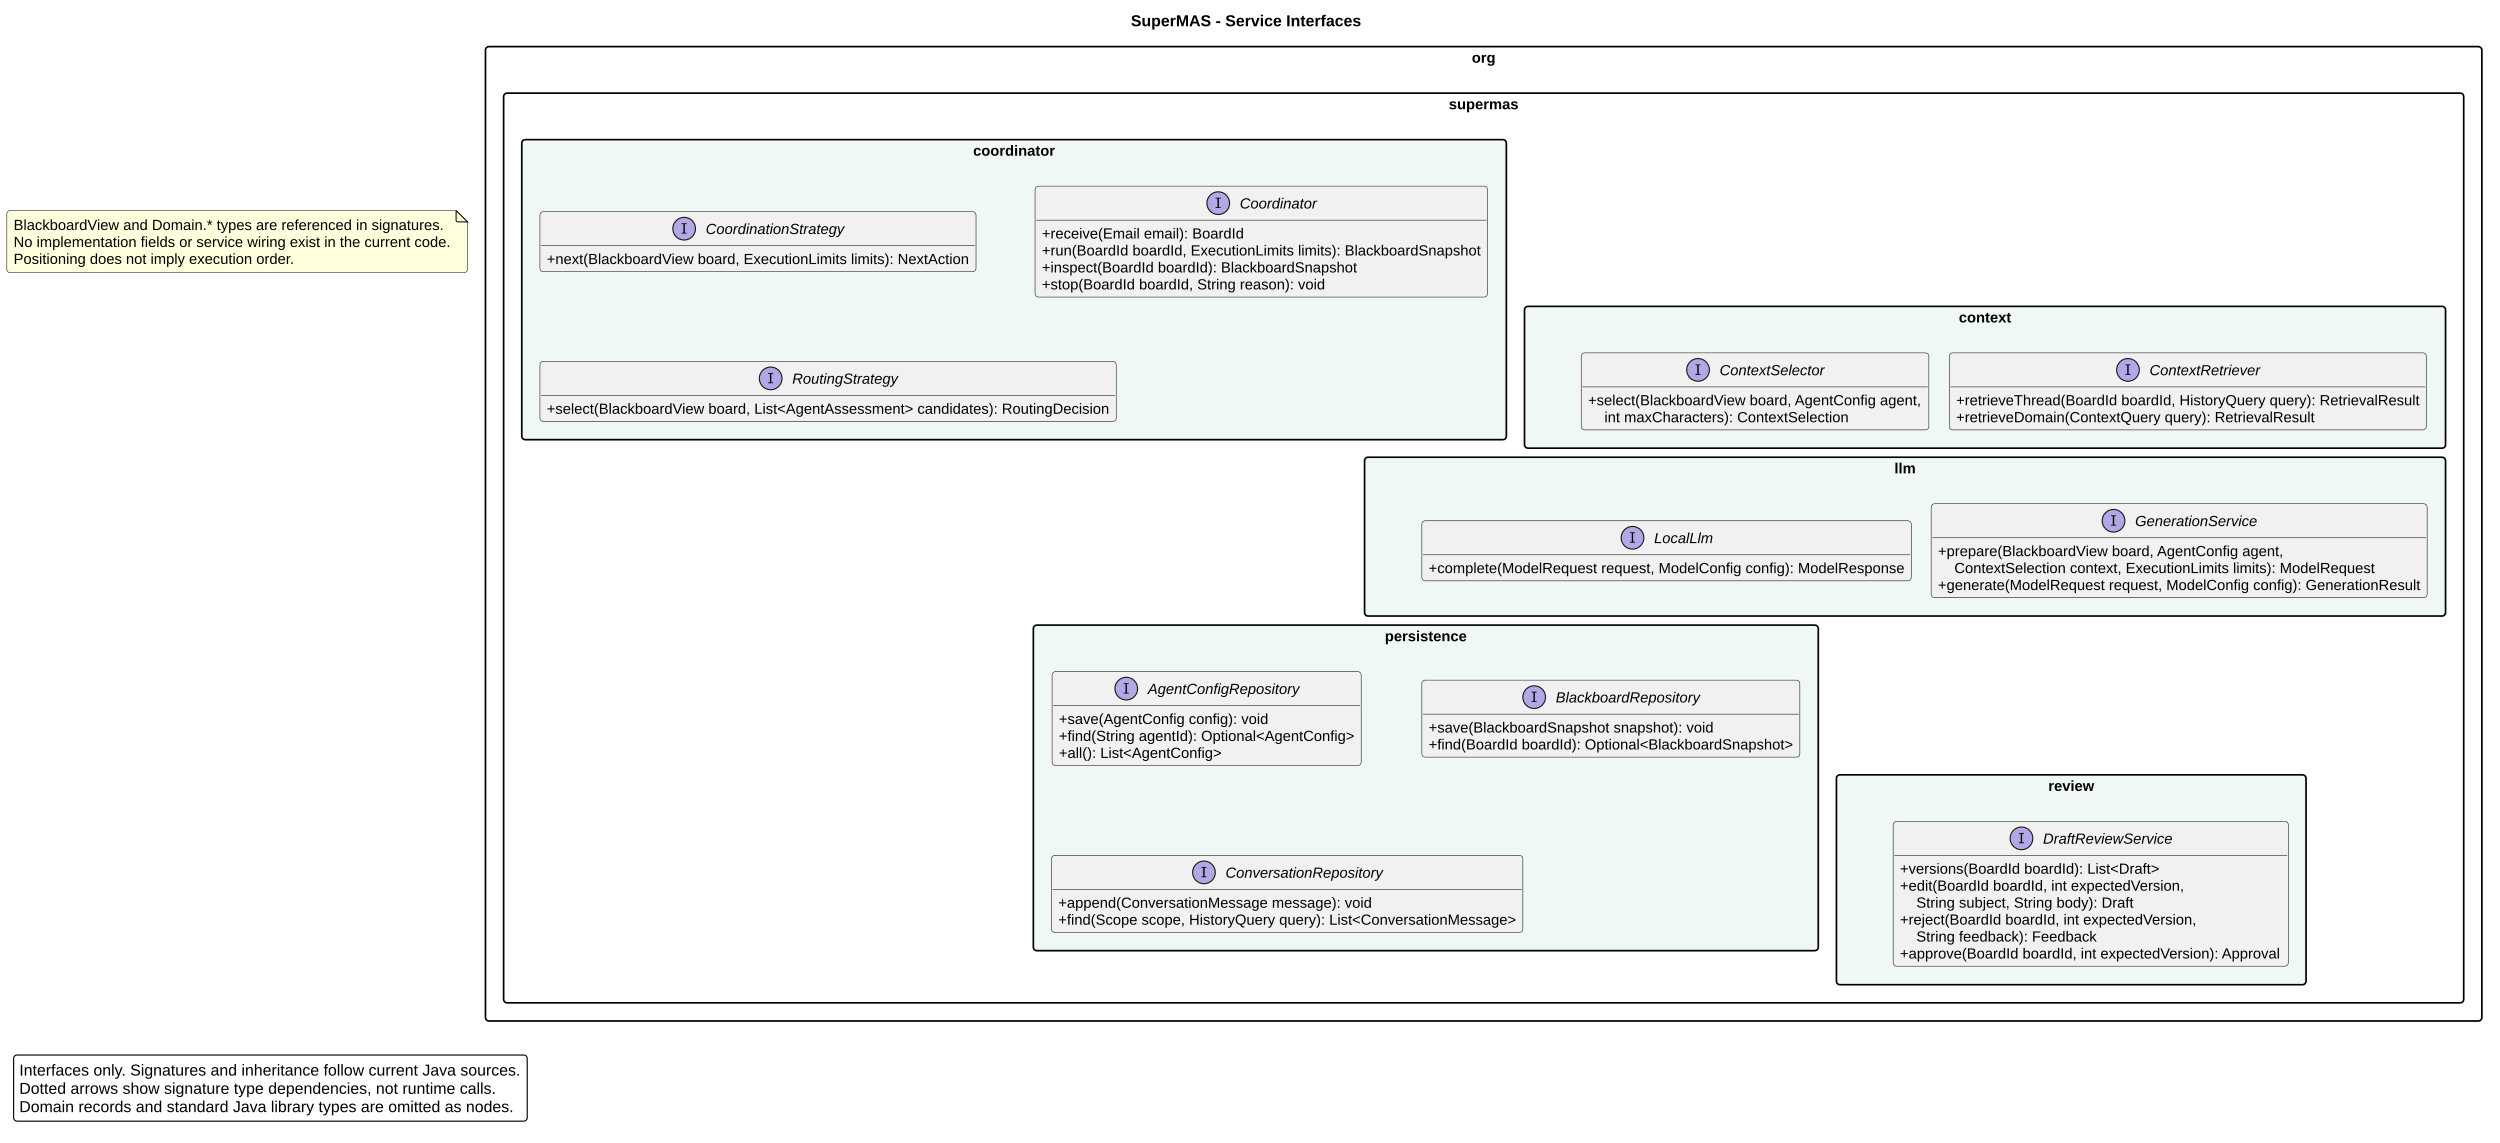
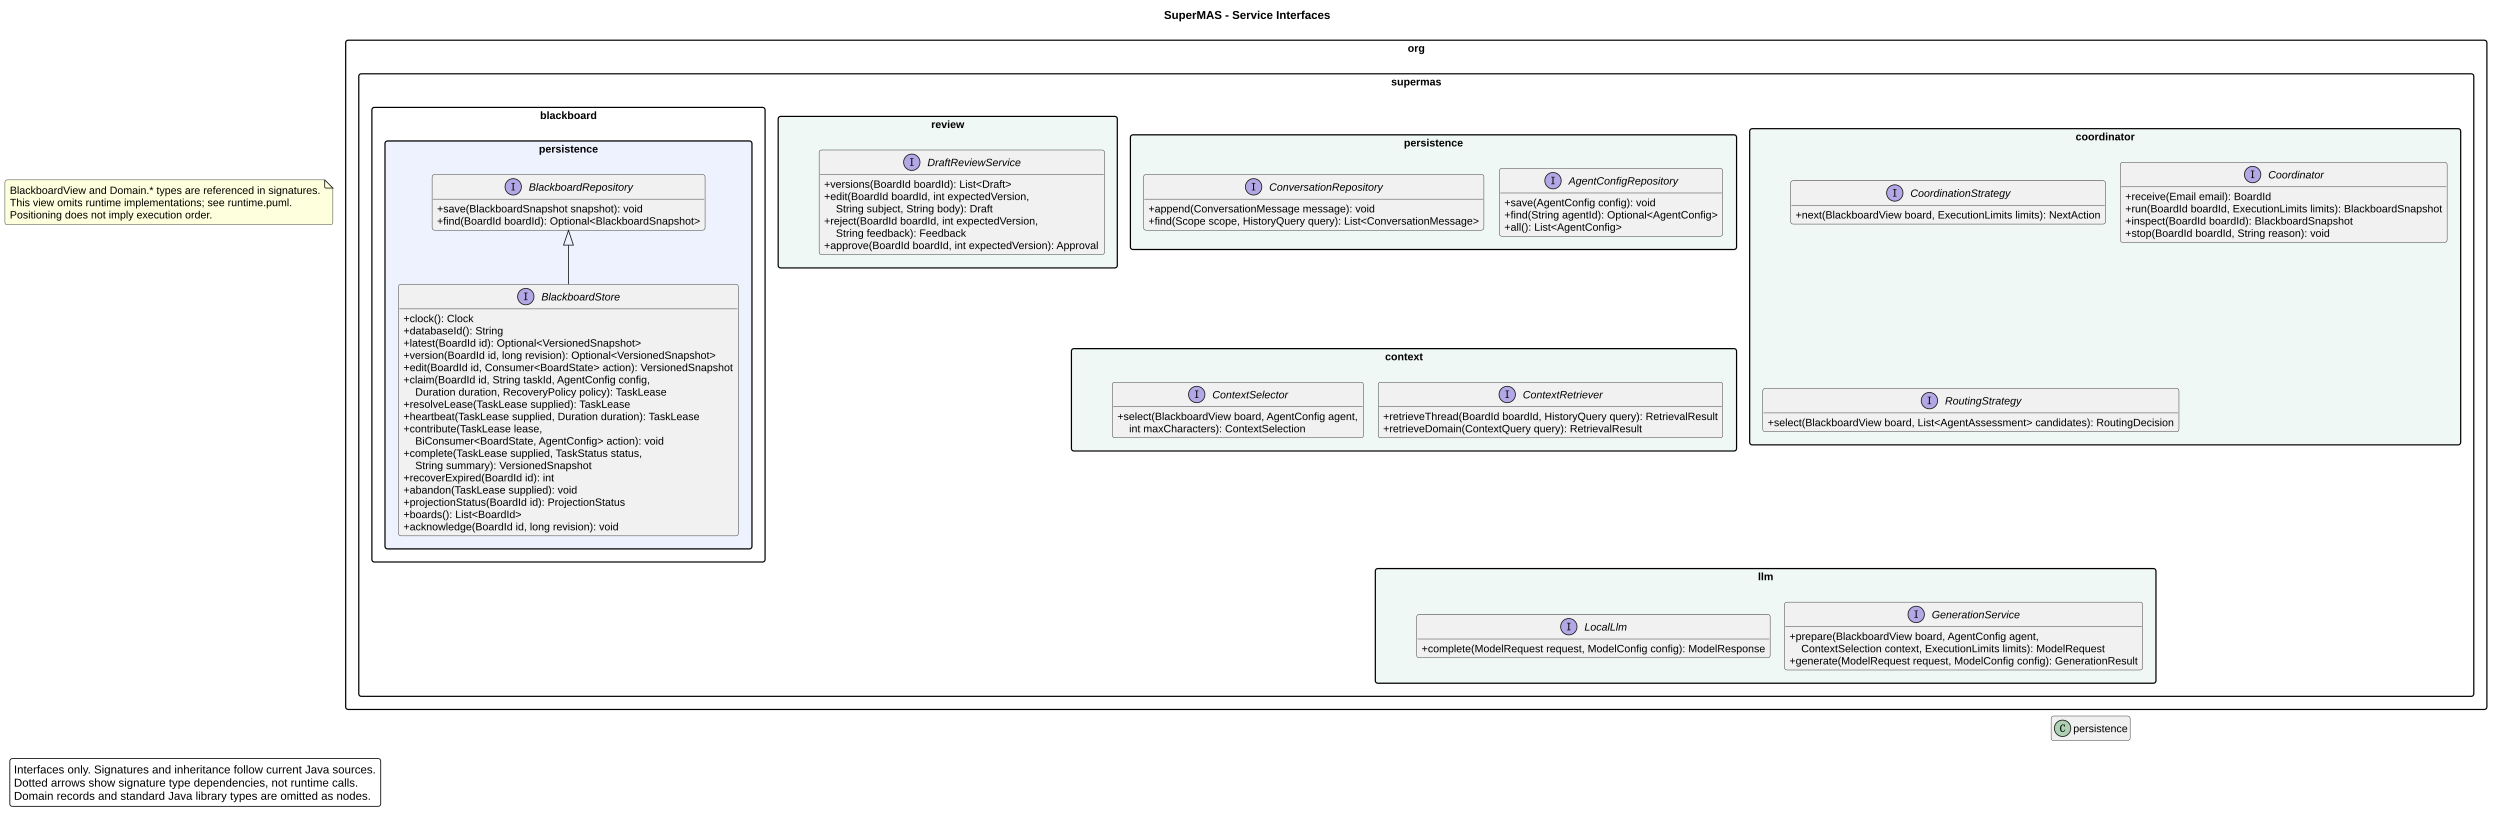
- <svg xmlns="http://www.w3.org/2000/svg" version="1.1" data-diagram-type="CLASS" style="width:2204px;height:1007px;background:#FFFFFF;" width="2204px" height="1007px" viewBox="0 0 2204 1007" zoomAndPan="magnify" preserveAspectRatio="none" contentStyleType="text/css">
+ <svg xmlns="http://www.w3.org/2000/svg" version="1.1" data-diagram-type="CLASS" style="width:3052px;height:1003px;background:#FFFFFF;" width="3052px" height="1003px" viewBox="0 0 3052 1003" zoomAndPan="magnify" preserveAspectRatio="none" contentStyleType="text/css">
  <defs />
  <g font-family="sans-serif" lengthAdjust="spacing">
    <g class="title" data-source-line="13">
-       <text x="996.959" y="23.132" fill="#000" font-size="14" textLength="203.082" font-weight="700" font-family="Arial">SuperMAS - Service Interfaces</text>
+       <text x="1420.959" y="23.132" fill="#000" font-size="14" textLength="203.082" font-weight="700" font-family="Arial">SuperMAS - Service Interfaces</text>
    </g>
    <g class="cluster" data-qualified-name="org" id="ent0003" data-source-line="18">
-       <rect x="428" y="41.099" width="1760" height="859" fill="none" style="stroke:#000;stroke-width:1.5;" rx="3" ry="3" />
-       <text x="1297.53" y="55.292" fill="#000" font-size="13" textLength="20.941" font-weight="700" font-family="Arial">org</text>
+       <rect x="422" y="49.099" width="2614" height="817" fill="none" style="stroke:#000;stroke-width:1.5;" rx="3" ry="3" />
+       <text x="1718.53" y="63.292" fill="#000" font-size="13" textLength="20.941" font-weight="700" font-family="Arial">org</text>
    </g>
    <g class="cluster" data-qualified-name="org.supermas" id="ent0004" data-source-line="18">
-       <rect x="444" y="82.099" width="1728" height="802" fill="none" style="stroke:#000;stroke-width:1.5;" rx="3" ry="3" />
-       <text x="1277.29" y="96.292" fill="#000" font-size="13" textLength="61.42" font-weight="700" font-family="Arial">supermas</text>
+       <rect x="438" y="90.099" width="2582" height="760" fill="none" style="stroke:#000;stroke-width:1.5;" rx="3" ry="3" />
+       <text x="1698.29" y="104.292" fill="#000" font-size="13" textLength="61.42" font-weight="700" font-family="Arial">supermas</text>
    </g>
    <g class="cluster" data-qualified-name="org.supermas.coordinator" id="ent0001" data-source-line="17">
-       <rect x="460" y="123.099" width="868" height="264.5" fill="#F0F8F6" style="stroke:#000;stroke-width:1.5;" rx="3" ry="3" />
-       <text x="857.888" y="137.292" fill="#000" font-size="13" textLength="72.224" font-weight="700" font-family="Arial">coordinator</text>
+       <rect x="2136" y="157.099" width="868" height="386" fill="#F0F8F6" style="stroke:#000;stroke-width:1.5;" rx="3" ry="3" />
+       <text x="2533.888" y="171.292" fill="#000" font-size="13" textLength="72.224" font-weight="700" font-family="Arial">coordinator</text>
    </g>
    <g class="cluster" data-qualified-name="org.supermas.context" id="ent0007" data-source-line="31">
-       <rect x="1344" y="270.099" width="812" height="125" fill="#F0F8F6" style="stroke:#000;stroke-width:1.5;" rx="3" ry="3" />
-       <text x="1726.885" y="284.292" fill="#000" font-size="13" textLength="46.23" font-weight="700" font-family="Arial">context</text>
+       <rect x="1308" y="425.599" width="812" height="125" fill="#F0F8F6" style="stroke:#000;stroke-width:1.5;" rx="3" ry="3" />
+       <text x="1690.885" y="439.792" fill="#000" font-size="13" textLength="46.23" font-weight="700" font-family="Arial">context</text>
    </g>
    <g class="cluster" data-qualified-name="org.supermas.llm" id="ent0010" data-source-line="40">
-       <rect x="1203" y="403.099" width="953" height="140" fill="#F0F8F6" style="stroke:#000;stroke-width:1.5;" rx="3" ry="3" />
-       <text x="1670.109" y="417.292" fill="#000" font-size="13" textLength="18.783" font-weight="700" font-family="Arial">llm</text>
+       <rect x="1679" y="694.099" width="953" height="140" fill="#F0F8F6" style="stroke:#000;stroke-width:1.5;" rx="3" ry="3" />
+       <text x="2146.109" y="708.292" fill="#000" font-size="13" textLength="18.783" font-weight="700" font-family="Arial">llm</text>
    </g>
    <g class="cluster" data-qualified-name="org.supermas.persistence" id="ent0013" data-source-line="49">
-       <rect x="911" y="551.099" width="692" height="287" fill="#F0F8F6" style="stroke:#000;stroke-width:1.5;" rx="3" ry="3" />
-       <text x="1220.869" y="565.292" fill="#000" font-size="13" textLength="72.262" font-weight="700" font-family="Arial">persistence</text>
+       <rect x="1380" y="164.599" width="740" height="140" fill="#F0F8F6" style="stroke:#000;stroke-width:1.5;" rx="3" ry="3" />
+       <text x="1713.869" y="178.792" fill="#000" font-size="13" textLength="72.262" font-weight="700" font-family="Arial">persistence</text>
    </g>
-     <g class="cluster" data-qualified-name="org.supermas.review" id="ent0017" data-source-line="64">
-       <rect x="1619" y="683.099" width="414" height="185" fill="#F0F8F6" style="stroke:#000;stroke-width:1.5;" rx="3" ry="3" />
-       <text x="1805.764" y="697.292" fill="#000" font-size="13" textLength="40.473" font-weight="700" font-family="Arial">review</text>
+     <g class="cluster" data-qualified-name="org.supermas.blackboard" id="ent0018" data-source-line="61">
+       <rect x="454" y="131.099" width="480" height="555" fill="none" style="stroke:#000;stroke-width:1.5;" rx="3" ry="3" />
+       <text x="659.323" y="145.292" fill="#000" font-size="13" textLength="69.354" font-weight="700" font-family="Arial">blackboard</text>
    </g>
-     <g class="entity" data-qualified-name="ContractNote" id="ent0019" data-source-line="72">
-       <path d="M6,188.599 L6,237.445 A3,3 0 0 0 9,240.445 L409.112,240.445 A3,3 0 0 0 412.112,237.445 L412.112,195.599 L402.112,185.599 L9,185.599 A3,3 0 0 0 6,188.599" style="stroke:#181818;stroke-width:0.5;" fill="#FEFFDD" />
-       <path d="M402.112,185.599 L402.112,194.099 A1.5,1.5 0 0 0 403.612,195.599 L412.112,195.599 L402.112,185.599" style="stroke:#181818;stroke-width:1;" fill="#FEFFDD" />
-       <text x="12" y="202.792" fill="#000" font-size="13" textLength="379.374" font-family="Arial">BlackboardView and Domain.* types are referenced in signatures.</text>
-       <text x="12" y="217.741" fill="#000" font-size="13" textLength="385.112" font-family="Arial">No implementation fields or service wiring exist in the current code.</text>
-       <text x="12" y="232.69" fill="#000" font-size="13" textLength="247.863" font-family="Arial">Positioning does not imply execution order.</text>
+     <g class="cluster" data-qualified-name="org.supermas.blackboard.persistence" id="ent0016" data-source-line="60">
+       <rect x="470" y="172.099" width="448" height="498" fill="#EEF2FF" style="stroke:#000;stroke-width:1.5;" rx="3" ry="3" />
+       <text x="657.869" y="186.292" fill="#000" font-size="13" textLength="72.262" font-weight="700" font-family="Arial">persistence</text>
+     </g>
+     <g class="cluster" data-qualified-name="org.supermas.review" id="ent0021" data-source-line="84">
+       <rect x="950" y="142.099" width="414" height="185" fill="#F0F8F6" style="stroke:#000;stroke-width:1.5;" rx="3" ry="3" />
+       <text x="1136.764" y="156.292" fill="#000" font-size="13" textLength="40.473" font-weight="700" font-family="Arial">review</text>
+     </g>
+     <g class="entity" data-qualified-name="ContractNote" id="ent0023" data-source-line="92">
+       <path d="M6,222.599 L6,271.445 A3,3 0 0 0 9,274.445 L403.374,274.445 A3,3 0 0 0 406.374,271.445 L406.374,229.599 L396.374,219.599 L9,219.599 A3,3 0 0 0 6,222.599" style="stroke:#181818;stroke-width:0.5;" fill="#FEFFDD" />
+       <path d="M396.374,219.599 L396.374,228.099 A1.5,1.5 0 0 0 397.874,229.599 L406.374,229.599 L396.374,219.599" style="stroke:#181818;stroke-width:1;" fill="#FEFFDD" />
+       <text x="12" y="236.792" fill="#000" font-size="13" textLength="379.374" font-family="Arial">BlackboardView and Domain.* types are referenced in signatures.</text>
+       <text x="12" y="251.741" fill="#000" font-size="13" textLength="344.621" font-family="Arial">This view omits runtime implementations; see runtime.puml.</text>
+       <text x="12" y="266.69" fill="#000" font-size="13" textLength="247.863" font-family="Arial">Positioning does not imply execution order.</text>
+     </g>
+     <g class="entity" data-qualified-name="persistence" id="ent0026" data-source-line="95">
+       <rect x="2504" y="874.099" width="96.479" height="30" fill="#F1F1F1" style="stroke:#181818;stroke-width:0.5;" rx="3" ry="3" />
+       <ellipse cx="2518" cy="889.099" rx="10" ry="10" fill="#ADD1B2" style="stroke:#181818;stroke-width:1;" />
+       <path d="M2518.203,893.739 Q2516.688,893.739 2515.797,892.614 Q2514.906,891.489 2514.906,889.13 Q2514.906,887.13 2515.844,885.802 Q2516.781,884.458 2518.406,884.458 Q2518.797,884.458 2519.188,884.567 Q2519.531,884.708 2519.734,884.708 Q2519.891,884.708 2519.969,884.677 Q2520.063,884.63 2520.406,884.192 L2520.984,887.036 L2520.297,887.239 Q2519.969,886.13 2519.5,885.677 Q2519.047,885.208 2518.313,885.208 Q2517.375,885.208 2516.828,886.302 Q2516.281,887.396 2516.281,889.067 Q2516.281,890.911 2516.75,891.896 Q2517.219,892.88 2518.266,892.88 Q2519,892.88 2519.516,892.349 Q2520.047,891.817 2520.297,890.677 L2520.984,890.989 Q2520.688,892.286 2519.938,893.021 Q2519.203,893.739 2518.203,893.739 Z " fill="#000" />
+       <text x="2531" y="893.818" fill="#000" font-size="13" textLength="66.479" font-family="Arial">persistence</text>
    </g>
    <g class="entity" data-qualified-name="org.supermas.coordinator.CoordinationStrategy" id="ent0002" data-source-line="18">
-       <rect x="476" y="186.599" width="384.461" height="52.949" fill="#F1F1F1" style="stroke:#181818;stroke-width:0.5;" rx="3" ry="3" />
-       <ellipse cx="603.166" cy="201.599" rx="10" ry="10" fill="#B4A7E5" style="stroke:#181818;stroke-width:1;" />
-       <path d="M600.885,197.521 L600.885,196.802 L605.354,196.802 L605.354,197.521 L603.979,197.521 Q603.854,197.521 603.791,197.567 Q603.729,197.614 603.729,197.724 L603.729,204.974 Q603.729,205.083 603.791,205.13 Q603.854,205.177 603.979,205.177 L605.354,205.177 L605.354,205.896 L600.885,205.896 L600.885,205.177 L602.26,205.177 Q602.432,205.177 602.463,205.146 Q602.51,205.099 602.51,204.974 L602.51,197.724 Q602.51,197.599 602.463,197.567 Q602.432,197.521 602.26,197.521 L600.885,197.521 Z " fill="#000" />
-       <text x="622.166" y="206.318" fill="#000" font-size="13" textLength="122.129" font-style="italic" font-family="Arial">CoordinationStrategy</text>
-       <line x1="477" y1="216.599" x2="859.461" y2="216.599" style="stroke:#181818;stroke-width:0.5;" />
-       <text x="482" y="232.792" fill="#000" font-size="13" textLength="372.461" font-family="Arial">+next(BlackboardView board, ExecutionLimits limits): NextAction</text>
+       <rect x="2186" y="220.599" width="384.461" height="52.949" fill="#F1F1F1" style="stroke:#181818;stroke-width:0.5;" rx="3" ry="3" />
+       <ellipse cx="2313.166" cy="235.599" rx="10" ry="10" fill="#B4A7E5" style="stroke:#181818;stroke-width:1;" />
+       <path d="M2310.885,231.521 L2310.885,230.802 L2315.354,230.802 L2315.354,231.521 L2313.979,231.521 Q2313.854,231.521 2313.791,231.567 Q2313.729,231.614 2313.729,231.724 L2313.729,238.974 Q2313.729,239.083 2313.791,239.13 Q2313.854,239.177 2313.979,239.177 L2315.354,239.177 L2315.354,239.896 L2310.885,239.896 L2310.885,239.177 L2312.26,239.177 Q2312.432,239.177 2312.463,239.146 Q2312.51,239.099 2312.51,238.974 L2312.51,231.724 Q2312.51,231.599 2312.463,231.567 Q2312.432,231.521 2312.26,231.521 L2310.885,231.521 Z " fill="#000" />
+       <text x="2332.166" y="240.318" fill="#000" font-size="13" textLength="122.129" font-style="italic" font-family="Arial">CoordinationStrategy</text>
+       <line x1="2187" y1="250.599" x2="2569.461" y2="250.599" style="stroke:#181818;stroke-width:0.5;" />
+       <text x="2192" y="266.792" fill="#000" font-size="13" textLength="372.461" font-family="Arial">+next(BlackboardView board, ExecutionLimits limits): NextAction</text>
    </g>
    <g class="entity" data-qualified-name="org.supermas.coordinator.Coordinator" id="ent0005" data-source-line="21">
-       <rect x="912.5" y="164.099" width="398.947" height="97.795" fill="#F1F1F1" style="stroke:#181818;stroke-width:0.5;" rx="3" ry="3" />
-       <ellipse cx="1074.01" cy="179.099" rx="10" ry="10" fill="#B4A7E5" style="stroke:#181818;stroke-width:1;" />
-       <path d="M1071.729,175.021 L1071.729,174.302 L1076.198,174.302 L1076.198,175.021 L1074.823,175.021 Q1074.698,175.021 1074.635,175.067 Q1074.573,175.114 1074.573,175.224 L1074.573,182.474 Q1074.573,182.583 1074.635,182.63 Q1074.698,182.677 1074.823,182.677 L1076.198,182.677 L1076.198,183.396 L1071.729,183.396 L1071.729,182.677 L1073.104,182.677 Q1073.276,182.677 1073.307,182.646 Q1073.354,182.599 1073.354,182.474 L1073.354,175.224 Q1073.354,175.099 1073.307,175.067 Q1073.276,175.021 1073.104,175.021 L1071.729,175.021 Z " fill="#000" />
-       <text x="1093.01" y="183.818" fill="#000" font-size="13" textLength="67.926" font-style="italic" font-family="Arial">Coordinator</text>
-       <line x1="913.5" y1="194.099" x2="1310.447" y2="194.099" style="stroke:#181818;stroke-width:0.5;" />
-       <text x="918.5" y="210.292" fill="#000" font-size="13" textLength="178.096" font-family="Arial">+receive(Email email): BoardId</text>
-       <text x="918.5" y="225.241" fill="#000" font-size="13" textLength="386.947" font-family="Arial">+run(BoardId boardId, ExecutionLimits limits): BlackboardSnapshot</text>
-       <text x="918.5" y="240.19" fill="#000" font-size="13" textLength="277.869" font-family="Arial">+inspect(BoardId boardId): BlackboardSnapshot</text>
-       <text x="918.5" y="255.139" fill="#000" font-size="13" textLength="249.672" font-family="Arial">+stop(BoardId boardId, String reason): void</text>
+       <rect x="2588.5" y="198.099" width="398.947" height="97.795" fill="#F1F1F1" style="stroke:#181818;stroke-width:0.5;" rx="3" ry="3" />
+       <ellipse cx="2750.01" cy="213.099" rx="10" ry="10" fill="#B4A7E5" style="stroke:#181818;stroke-width:1;" />
+       <path d="M2747.729,209.021 L2747.729,208.302 L2752.198,208.302 L2752.198,209.021 L2750.823,209.021 Q2750.698,209.021 2750.635,209.067 Q2750.573,209.114 2750.573,209.224 L2750.573,216.474 Q2750.573,216.583 2750.635,216.63 Q2750.698,216.677 2750.823,216.677 L2752.198,216.677 L2752.198,217.396 L2747.729,217.396 L2747.729,216.677 L2749.104,216.677 Q2749.276,216.677 2749.307,216.646 Q2749.354,216.599 2749.354,216.474 L2749.354,209.224 Q2749.354,209.099 2749.307,209.067 Q2749.276,209.021 2749.104,209.021 L2747.729,209.021 Z " fill="#000" />
+       <text x="2769.01" y="217.818" fill="#000" font-size="13" textLength="67.926" font-style="italic" font-family="Arial">Coordinator</text>
+       <line x1="2589.5" y1="228.099" x2="2986.447" y2="228.099" style="stroke:#181818;stroke-width:0.5;" />
+       <text x="2594.5" y="244.292" fill="#000" font-size="13" textLength="178.096" font-family="Arial">+receive(Email email): BoardId</text>
+       <text x="2594.5" y="259.241" fill="#000" font-size="13" textLength="386.947" font-family="Arial">+run(BoardId boardId, ExecutionLimits limits): BlackboardSnapshot</text>
+       <text x="2594.5" y="274.19" fill="#000" font-size="13" textLength="277.869" font-family="Arial">+inspect(BoardId boardId): BlackboardSnapshot</text>
+       <text x="2594.5" y="289.139" fill="#000" font-size="13" textLength="249.672" font-family="Arial">+stop(BoardId boardId, String reason): void</text>
    </g>
    <g class="entity" data-qualified-name="org.supermas.coordinator.RoutingStrategy" id="ent0006" data-source-line="27">
-       <rect x="476" y="318.599" width="508.076" height="52.949" fill="#F1F1F1" style="stroke:#181818;stroke-width:0.5;" rx="3" ry="3" />
-       <ellipse cx="679.427" cy="333.599" rx="10" ry="10" fill="#B4A7E5" style="stroke:#181818;stroke-width:1;" />
-       <path d="M677.146,329.521 L677.146,328.802 L681.615,328.802 L681.615,329.521 L680.24,329.521 Q680.115,329.521 680.052,329.567 Q679.99,329.614 679.99,329.724 L679.99,336.974 Q679.99,337.083 680.052,337.13 Q680.115,337.177 680.24,337.177 L681.615,337.177 L681.615,337.896 L677.146,337.896 L677.146,337.177 L678.521,337.177 Q678.693,337.177 678.724,337.146 Q678.771,337.099 678.771,336.974 L678.771,329.724 Q678.771,329.599 678.724,329.567 Q678.693,329.521 678.521,329.521 L677.146,329.521 Z " fill="#000" />
-       <text x="698.427" y="338.318" fill="#000" font-size="13" textLength="93.222" font-style="italic" font-family="Arial">RoutingStrategy</text>
-       <line x1="477" y1="348.599" x2="983.076" y2="348.599" style="stroke:#181818;stroke-width:0.5;" />
-       <text x="482" y="364.792" fill="#000" font-size="13" textLength="496.076" font-family="Arial">+select(BlackboardView board, List&lt;AgentAssessment&gt; candidates): RoutingDecision</text>
+       <rect x="2152" y="474.099" width="508.076" height="52.949" fill="#F1F1F1" style="stroke:#181818;stroke-width:0.5;" rx="3" ry="3" />
+       <ellipse cx="2355.427" cy="489.099" rx="10" ry="10" fill="#B4A7E5" style="stroke:#181818;stroke-width:1;" />
+       <path d="M2353.146,485.021 L2353.146,484.302 L2357.615,484.302 L2357.615,485.021 L2356.24,485.021 Q2356.115,485.021 2356.052,485.067 Q2355.99,485.114 2355.99,485.224 L2355.99,492.474 Q2355.99,492.583 2356.052,492.63 Q2356.115,492.677 2356.24,492.677 L2357.615,492.677 L2357.615,493.396 L2353.146,493.396 L2353.146,492.677 L2354.521,492.677 Q2354.693,492.677 2354.724,492.646 Q2354.771,492.599 2354.771,492.474 L2354.771,485.224 Q2354.771,485.099 2354.724,485.067 Q2354.693,485.021 2354.521,485.021 L2353.146,485.021 Z " fill="#000" />
+       <text x="2374.427" y="493.818" fill="#000" font-size="13" textLength="93.222" font-style="italic" font-family="Arial">RoutingStrategy</text>
+       <line x1="2153" y1="504.099" x2="2659.076" y2="504.099" style="stroke:#181818;stroke-width:0.5;" />
+       <text x="2158" y="520.292" fill="#000" font-size="13" textLength="496.076" font-family="Arial">+select(BlackboardView board, List&lt;AgentAssessment&gt; candidates): RoutingDecision</text>
    </g>
    <g class="entity" data-qualified-name="org.supermas.context.ContextRetriever" id="ent0008" data-source-line="32">
-       <rect x="1718.5" y="311.099" width="420.592" height="67.897" fill="#F1F1F1" style="stroke:#181818;stroke-width:0.5;" rx="3" ry="3" />
-       <ellipse cx="1876.027" cy="326.099" rx="10" ry="10" fill="#B4A7E5" style="stroke:#181818;stroke-width:1;" />
-       <path d="M1873.746,322.021 L1873.746,321.302 L1878.215,321.302 L1878.215,322.021 L1876.84,322.021 Q1876.715,322.021 1876.652,322.067 Q1876.59,322.114 1876.59,322.224 L1876.59,329.474 Q1876.59,329.583 1876.652,329.63 Q1876.715,329.677 1876.84,329.677 L1878.215,329.677 L1878.215,330.396 L1873.746,330.396 L1873.746,329.677 L1875.121,329.677 Q1875.293,329.677 1875.324,329.646 Q1875.371,329.599 1875.371,329.474 L1875.371,322.224 Q1875.371,322.099 1875.324,322.067 Q1875.293,322.021 1875.121,322.021 L1873.746,322.021 Z " fill="#000" />
-       <text x="1895.027" y="330.818" fill="#000" font-size="13" textLength="97.538" font-style="italic" font-family="Arial">ContextRetriever</text>
-       <line x1="1719.5" y1="341.099" x2="2138.092" y2="341.099" style="stroke:#181818;stroke-width:0.5;" />
-       <text x="1724.5" y="357.292" fill="#000" font-size="13" textLength="408.592" font-family="Arial">+retrieveThread(BoardId boardId, HistoryQuery query): RetrievalResult</text>
-       <text x="1724.5" y="372.241" fill="#000" font-size="13" textLength="316.094" font-family="Arial">+retrieveDomain(ContextQuery query): RetrievalResult</text>
+       <rect x="1682.5" y="466.599" width="420.592" height="67.897" fill="#F1F1F1" style="stroke:#181818;stroke-width:0.5;" rx="3" ry="3" />
+       <ellipse cx="1840.027" cy="481.599" rx="10" ry="10" fill="#B4A7E5" style="stroke:#181818;stroke-width:1;" />
+       <path d="M1837.746,477.521 L1837.746,476.802 L1842.215,476.802 L1842.215,477.521 L1840.84,477.521 Q1840.715,477.521 1840.652,477.567 Q1840.59,477.614 1840.59,477.724 L1840.59,484.974 Q1840.59,485.083 1840.652,485.13 Q1840.715,485.177 1840.84,485.177 L1842.215,485.177 L1842.215,485.896 L1837.746,485.896 L1837.746,485.177 L1839.121,485.177 Q1839.293,485.177 1839.324,485.146 Q1839.371,485.099 1839.371,484.974 L1839.371,477.724 Q1839.371,477.599 1839.324,477.567 Q1839.293,477.521 1839.121,477.521 L1837.746,477.521 Z " fill="#000" />
+       <text x="1859.027" y="486.318" fill="#000" font-size="13" textLength="97.538" font-style="italic" font-family="Arial">ContextRetriever</text>
+       <line x1="1683.5" y1="496.599" x2="2102.092" y2="496.599" style="stroke:#181818;stroke-width:0.5;" />
+       <text x="1688.5" y="512.792" fill="#000" font-size="13" textLength="408.592" font-family="Arial">+retrieveThread(BoardId boardId, HistoryQuery query): RetrievalResult</text>
+       <text x="1688.5" y="527.741" fill="#000" font-size="13" textLength="316.094" font-family="Arial">+retrieveDomain(ContextQuery query): RetrievalResult</text>
    </g>
    <g class="entity" data-qualified-name="org.supermas.context.ContextSelector" id="ent0009" data-source-line="36">
-       <rect x="1394" y="311.099" width="306.487" height="67.897" fill="#F1F1F1" style="stroke:#181818;stroke-width:0.5;" rx="3" ry="3" />
-       <ellipse cx="1496.998" cy="326.099" rx="10" ry="10" fill="#B4A7E5" style="stroke:#181818;stroke-width:1;" />
-       <path d="M1494.716,322.021 L1494.716,321.302 L1499.185,321.302 L1499.185,322.021 L1497.81,322.021 Q1497.685,322.021 1497.623,322.067 Q1497.56,322.114 1497.56,322.224 L1497.56,329.474 Q1497.56,329.583 1497.623,329.63 Q1497.685,329.677 1497.81,329.677 L1499.185,329.677 L1499.185,330.396 L1494.716,330.396 L1494.716,329.677 L1496.091,329.677 Q1496.263,329.677 1496.294,329.646 Q1496.341,329.599 1496.341,329.474 L1496.341,322.224 Q1496.341,322.099 1496.294,322.067 Q1496.263,322.021 1496.091,322.021 L1494.716,322.021 Z " fill="#000" />
-       <text x="1515.998" y="330.818" fill="#000" font-size="13" textLength="92.492" font-style="italic" font-family="Arial">ContextSelector</text>
-       <line x1="1395" y1="341.099" x2="1699.487" y2="341.099" style="stroke:#181818;stroke-width:0.5;" />
-       <text x="1400" y="357.292" fill="#000" font-size="13" textLength="294.487" font-family="Arial">+select(BlackboardView board, AgentConfig agent,</text>
-       <text x="1414.447" y="372.241" fill="#000" font-size="13" textLength="215.313" font-family="Arial">int maxCharacters): ContextSelection</text>
+       <rect x="1358" y="466.599" width="306.487" height="67.897" fill="#F1F1F1" style="stroke:#181818;stroke-width:0.5;" rx="3" ry="3" />
+       <ellipse cx="1460.998" cy="481.599" rx="10" ry="10" fill="#B4A7E5" style="stroke:#181818;stroke-width:1;" />
+       <path d="M1458.716,477.521 L1458.716,476.802 L1463.185,476.802 L1463.185,477.521 L1461.81,477.521 Q1461.685,477.521 1461.623,477.567 Q1461.56,477.614 1461.56,477.724 L1461.56,484.974 Q1461.56,485.083 1461.623,485.13 Q1461.685,485.177 1461.81,485.177 L1463.185,485.177 L1463.185,485.896 L1458.716,485.896 L1458.716,485.177 L1460.091,485.177 Q1460.263,485.177 1460.294,485.146 Q1460.341,485.099 1460.341,484.974 L1460.341,477.724 Q1460.341,477.599 1460.294,477.567 Q1460.263,477.521 1460.091,477.521 L1458.716,477.521 Z " fill="#000" />
+       <text x="1479.998" y="486.318" fill="#000" font-size="13" textLength="92.492" font-style="italic" font-family="Arial">ContextSelector</text>
+       <line x1="1359" y1="496.599" x2="1663.487" y2="496.599" style="stroke:#181818;stroke-width:0.5;" />
+       <text x="1364" y="512.792" fill="#000" font-size="13" textLength="294.487" font-family="Arial">+select(BlackboardView board, AgentConfig agent,</text>
+       <text x="1378.447" y="527.741" fill="#000" font-size="13" textLength="215.313" font-family="Arial">int maxCharacters): ContextSelection</text>
    </g>
    <g class="entity" data-qualified-name="org.supermas.llm.GenerationService" id="ent0011" data-source-line="41">
-       <rect x="1702.5" y="444.099" width="437.274" height="82.846" fill="#F1F1F1" style="stroke:#181818;stroke-width:0.5;" rx="3" ry="3" />
-       <ellipse cx="1863.302" cy="459.099" rx="10" ry="10" fill="#B4A7E5" style="stroke:#181818;stroke-width:1;" />
-       <path d="M1861.021,455.021 L1861.021,454.302 L1865.49,454.302 L1865.49,455.021 L1864.115,455.021 Q1863.99,455.021 1863.927,455.067 Q1863.865,455.114 1863.865,455.224 L1863.865,462.474 Q1863.865,462.583 1863.927,462.63 Q1863.99,462.677 1864.115,462.677 L1865.49,462.677 L1865.49,463.396 L1861.021,463.396 L1861.021,462.677 L1862.396,462.677 Q1862.568,462.677 1862.599,462.646 Q1862.646,462.599 1862.646,462.474 L1862.646,455.224 Q1862.646,455.099 1862.599,455.067 Q1862.568,455.021 1862.396,455.021 L1861.021,455.021 Z " fill="#000" />
-       <text x="1882.302" y="463.818" fill="#000" font-size="13" textLength="107.669" font-style="italic" font-family="Arial">GenerationService</text>
-       <line x1="1703.5" y1="474.099" x2="2138.774" y2="474.099" style="stroke:#181818;stroke-width:0.5;" />
-       <text x="1708.5" y="490.292" fill="#000" font-size="13" textLength="305.335" font-family="Arial">+prepare(BlackboardView board, AgentConfig agent,</text>
-       <text x="1722.947" y="505.241" fill="#000" font-size="13" textLength="370.665" font-family="Arial">ContextSelection context, ExecutionLimits limits): ModelRequest</text>
-       <text x="1708.5" y="520.19" fill="#000" font-size="13" textLength="425.274" font-family="Arial">+generate(ModelRequest request, ModelConfig config): GenerationResult</text>
+       <rect x="2178.5" y="735.099" width="437.274" height="82.846" fill="#F1F1F1" style="stroke:#181818;stroke-width:0.5;" rx="3" ry="3" />
+       <ellipse cx="2339.302" cy="750.099" rx="10" ry="10" fill="#B4A7E5" style="stroke:#181818;stroke-width:1;" />
+       <path d="M2337.021,746.021 L2337.021,745.302 L2341.49,745.302 L2341.49,746.021 L2340.115,746.021 Q2339.99,746.021 2339.927,746.067 Q2339.865,746.114 2339.865,746.224 L2339.865,753.474 Q2339.865,753.583 2339.927,753.63 Q2339.99,753.677 2340.115,753.677 L2341.49,753.677 L2341.49,754.396 L2337.021,754.396 L2337.021,753.677 L2338.396,753.677 Q2338.568,753.677 2338.599,753.646 Q2338.646,753.599 2338.646,753.474 L2338.646,746.224 Q2338.646,746.099 2338.599,746.067 Q2338.568,746.021 2338.396,746.021 L2337.021,746.021 Z " fill="#000" />
+       <text x="2358.302" y="754.818" fill="#000" font-size="13" textLength="107.669" font-style="italic" font-family="Arial">GenerationService</text>
+       <line x1="2179.5" y1="765.099" x2="2614.774" y2="765.099" style="stroke:#181818;stroke-width:0.5;" />
+       <text x="2184.5" y="781.292" fill="#000" font-size="13" textLength="305.335" font-family="Arial">+prepare(BlackboardView board, AgentConfig agent,</text>
+       <text x="2198.947" y="796.241" fill="#000" font-size="13" textLength="370.665" font-family="Arial">ContextSelection context, ExecutionLimits limits): ModelRequest</text>
+       <text x="2184.5" y="811.19" fill="#000" font-size="13" textLength="425.274" font-family="Arial">+generate(ModelRequest request, ModelConfig config): GenerationResult</text>
    </g>
    <g class="entity" data-qualified-name="org.supermas.llm.LocalLlm" id="ent0012" data-source-line="45">
-       <rect x="1253.5" y="459.099" width="431.479" height="52.949" fill="#F1F1F1" style="stroke:#181818;stroke-width:0.5;" rx="3" ry="3" />
-       <ellipse cx="1439.227" cy="474.099" rx="10" ry="10" fill="#B4A7E5" style="stroke:#181818;stroke-width:1;" />
-       <path d="M1436.945,470.021 L1436.945,469.302 L1441.414,469.302 L1441.414,470.021 L1440.039,470.021 Q1439.914,470.021 1439.852,470.067 Q1439.789,470.114 1439.789,470.224 L1439.789,477.474 Q1439.789,477.583 1439.852,477.63 Q1439.914,477.677 1440.039,477.677 L1441.414,477.677 L1441.414,478.396 L1436.945,478.396 L1436.945,477.677 L1438.32,477.677 Q1438.492,477.677 1438.523,477.646 Q1438.57,477.599 1438.57,477.474 L1438.57,470.224 Q1438.57,470.099 1438.523,470.067 Q1438.492,470.021 1438.32,470.021 L1436.945,470.021 Z " fill="#000" />
-       <text x="1458.227" y="478.818" fill="#000" font-size="13" textLength="52.025" font-style="italic" font-family="Arial">LocalLlm</text>
-       <line x1="1254.5" y1="489.099" x2="1683.979" y2="489.099" style="stroke:#181818;stroke-width:0.5;" />
-       <text x="1259.5" y="505.292" fill="#000" font-size="13" textLength="419.479" font-family="Arial">+complete(ModelRequest request, ModelConfig config): ModelResponse</text>
+       <rect x="1729.5" y="750.099" width="431.479" height="52.949" fill="#F1F1F1" style="stroke:#181818;stroke-width:0.5;" rx="3" ry="3" />
+       <ellipse cx="1915.227" cy="765.099" rx="10" ry="10" fill="#B4A7E5" style="stroke:#181818;stroke-width:1;" />
+       <path d="M1912.945,761.021 L1912.945,760.302 L1917.414,760.302 L1917.414,761.021 L1916.039,761.021 Q1915.914,761.021 1915.852,761.067 Q1915.789,761.114 1915.789,761.224 L1915.789,768.474 Q1915.789,768.583 1915.852,768.63 Q1915.914,768.677 1916.039,768.677 L1917.414,768.677 L1917.414,769.396 L1912.945,769.396 L1912.945,768.677 L1914.32,768.677 Q1914.492,768.677 1914.523,768.646 Q1914.57,768.599 1914.57,768.474 L1914.57,761.224 Q1914.57,761.099 1914.523,761.067 Q1914.492,761.021 1914.32,761.021 L1912.945,761.021 Z " fill="#000" />
+       <text x="1934.227" y="769.818" fill="#000" font-size="13" textLength="52.025" font-style="italic" font-family="Arial">LocalLlm</text>
+       <line x1="1730.5" y1="780.099" x2="2159.979" y2="780.099" style="stroke:#181818;stroke-width:0.5;" />
+       <text x="1735.5" y="796.292" fill="#000" font-size="13" textLength="419.479" font-family="Arial">+complete(ModelRequest request, ModelConfig config): ModelResponse</text>
    </g>
    <g class="entity" data-qualified-name="org.supermas.persistence.AgentConfigRepository" id="ent0014" data-source-line="50">
-       <rect x="927.5" y="592.099" width="272.533" height="82.846" fill="#F1F1F1" style="stroke:#181818;stroke-width:0.5;" rx="3" ry="3" />
-       <ellipse cx="992.923" cy="607.099" rx="10" ry="10" fill="#B4A7E5" style="stroke:#181818;stroke-width:1;" />
-       <path d="M990.641,603.021 L990.641,602.302 L995.11,602.302 L995.11,603.021 L993.735,603.021 Q993.61,603.021 993.548,603.067 Q993.485,603.114 993.485,603.224 L993.485,610.474 Q993.485,610.583 993.548,610.63 Q993.61,610.677 993.735,610.677 L995.11,610.677 L995.11,611.396 L990.641,611.396 L990.641,610.677 L992.016,610.677 Q992.188,610.677 992.219,610.646 Q992.266,610.599 992.266,610.474 L992.266,603.224 Q992.266,603.099 992.219,603.067 Q992.188,603.021 992.016,603.021 L990.641,603.021 Z " fill="#000" />
-       <text x="1011.923" y="611.818" fill="#000" font-size="13" textLength="133.688" font-style="italic" font-family="Arial">AgentConfigRepository</text>
-       <line x1="928.5" y1="622.099" x2="1199.033" y2="622.099" style="stroke:#181818;stroke-width:0.5;" />
-       <text x="933.5" y="638.292" fill="#000" font-size="13" textLength="184.634" font-family="Arial">+save(AgentConfig config): void</text>
-       <text x="933.5" y="653.241" fill="#000" font-size="13" textLength="260.533" font-family="Arial">+find(String agentId): Optional&lt;AgentConfig&gt;</text>
-       <text x="933.5" y="668.19" fill="#000" font-size="13" textLength="143.444" font-family="Arial">+all(): List&lt;AgentConfig&gt;</text>
+       <rect x="1830.5" y="205.599" width="272.533" height="82.846" fill="#F1F1F1" style="stroke:#181818;stroke-width:0.5;" rx="3" ry="3" />
+       <ellipse cx="1895.923" cy="220.599" rx="10" ry="10" fill="#B4A7E5" style="stroke:#181818;stroke-width:1;" />
+       <path d="M1893.641,216.521 L1893.641,215.802 L1898.11,215.802 L1898.11,216.521 L1896.735,216.521 Q1896.61,216.521 1896.548,216.567 Q1896.485,216.614 1896.485,216.724 L1896.485,223.974 Q1896.485,224.083 1896.548,224.13 Q1896.61,224.177 1896.735,224.177 L1898.11,224.177 L1898.11,224.896 L1893.641,224.896 L1893.641,224.177 L1895.016,224.177 Q1895.188,224.177 1895.219,224.146 Q1895.266,224.099 1895.266,223.974 L1895.266,216.724 Q1895.266,216.599 1895.219,216.567 Q1895.188,216.521 1895.016,216.521 L1893.641,216.521 Z " fill="#000" />
+       <text x="1914.923" y="225.318" fill="#000" font-size="13" textLength="133.688" font-style="italic" font-family="Arial">AgentConfigRepository</text>
+       <line x1="1831.5" y1="235.599" x2="2102.033" y2="235.599" style="stroke:#181818;stroke-width:0.5;" />
+       <text x="1836.5" y="251.792" fill="#000" font-size="13" textLength="184.634" font-family="Arial">+save(AgentConfig config): void</text>
+       <text x="1836.5" y="266.741" fill="#000" font-size="13" textLength="260.533" font-family="Arial">+find(String agentId): Optional&lt;AgentConfig&gt;</text>
+       <text x="1836.5" y="281.69" fill="#000" font-size="13" textLength="143.444" font-family="Arial">+all(): List&lt;AgentConfig&gt;</text>
    </g>
-     <g class="entity" data-qualified-name="org.supermas.persistence.BlackboardRepository" id="ent0015" data-source-line="55">
-       <rect x="1253.5" y="599.599" width="333.242" height="67.897" fill="#F1F1F1" style="stroke:#181818;stroke-width:0.5;" rx="3" ry="3" />
-       <ellipse cx="1352.533" cy="614.599" rx="10" ry="10" fill="#B4A7E5" style="stroke:#181818;stroke-width:1;" />
-       <path d="M1350.252,610.521 L1350.252,609.802 L1354.721,609.802 L1354.721,610.521 L1353.346,610.521 Q1353.221,610.521 1353.158,610.567 Q1353.096,610.614 1353.096,610.724 L1353.096,617.974 Q1353.096,618.083 1353.158,618.13 Q1353.221,618.177 1353.346,618.177 L1354.721,618.177 L1354.721,618.896 L1350.252,618.896 L1350.252,618.177 L1351.627,618.177 Q1351.799,618.177 1351.83,618.146 Q1351.877,618.099 1351.877,617.974 L1351.877,610.724 Q1351.877,610.599 1351.83,610.567 Q1351.799,610.521 1351.627,610.521 L1350.252,610.521 Z " fill="#000" />
-       <text x="1371.533" y="619.318" fill="#000" font-size="13" textLength="127.175" font-style="italic" font-family="Arial">BlackboardRepository</text>
-       <line x1="1254.5" y1="629.599" x2="1585.742" y2="629.599" style="stroke:#181818;stroke-width:0.5;" />
-       <text x="1259.5" y="645.792" fill="#000" font-size="13" textLength="251.126" font-family="Arial">+save(BlackboardSnapshot snapshot): void</text>
-       <text x="1259.5" y="660.741" fill="#000" font-size="13" textLength="321.242" font-family="Arial">+find(BoardId boardId): Optional&lt;BlackboardSnapshot&gt;</text>
+     <g class="entity" data-qualified-name="org.supermas.persistence.ConversationRepository" id="ent0015" data-source-line="55">
+       <rect x="1396" y="213.099" width="415.559" height="67.897" fill="#F1F1F1" style="stroke:#181818;stroke-width:0.5;" rx="3" ry="3" />
+       <ellipse cx="1530.412" cy="228.099" rx="10" ry="10" fill="#B4A7E5" style="stroke:#181818;stroke-width:1;" />
+       <path d="M1528.131,224.021 L1528.131,223.302 L1532.6,223.302 L1532.6,224.021 L1531.225,224.021 Q1531.1,224.021 1531.037,224.067 Q1530.975,224.114 1530.975,224.224 L1530.975,231.474 Q1530.975,231.583 1531.037,231.63 Q1531.1,231.677 1531.225,231.677 L1532.6,231.677 L1532.6,232.396 L1528.131,232.396 L1528.131,231.677 L1529.506,231.677 Q1529.678,231.677 1529.709,231.646 Q1529.756,231.599 1529.756,231.474 L1529.756,224.224 Q1529.756,224.099 1529.709,224.067 Q1529.678,224.021 1529.506,224.021 L1528.131,224.021 Z " fill="#000" />
+       <text x="1549.412" y="232.818" fill="#000" font-size="13" textLength="138.734" font-style="italic" font-family="Arial">ConversationRepository</text>
+       <line x1="1397" y1="243.099" x2="1810.559" y2="243.099" style="stroke:#181818;stroke-width:0.5;" />
+       <text x="1402" y="259.292" fill="#000" font-size="13" textLength="276.409" font-family="Arial">+append(ConversationMessage message): void</text>
+       <text x="1402" y="274.241" fill="#000" font-size="13" textLength="403.559" font-family="Arial">+find(Scope scope, HistoryQuery query): List&lt;ConversationMessage&gt;</text>
    </g>
-     <g class="entity" data-qualified-name="org.supermas.persistence.ConversationRepository" id="ent0016" data-source-line="59">
-       <rect x="927" y="754.099" width="415.559" height="67.897" fill="#F1F1F1" style="stroke:#181818;stroke-width:0.5;" rx="3" ry="3" />
-       <ellipse cx="1061.412" cy="769.099" rx="10" ry="10" fill="#B4A7E5" style="stroke:#181818;stroke-width:1;" />
-       <path d="M1059.131,765.021 L1059.131,764.302 L1063.6,764.302 L1063.6,765.021 L1062.225,765.021 Q1062.1,765.021 1062.037,765.067 Q1061.975,765.114 1061.975,765.224 L1061.975,772.474 Q1061.975,772.583 1062.037,772.63 Q1062.1,772.677 1062.225,772.677 L1063.6,772.677 L1063.6,773.396 L1059.131,773.396 L1059.131,772.677 L1060.506,772.677 Q1060.678,772.677 1060.709,772.646 Q1060.756,772.599 1060.756,772.474 L1060.756,765.224 Q1060.756,765.099 1060.709,765.067 Q1060.678,765.021 1060.506,765.021 L1059.131,765.021 Z " fill="#000" />
-       <text x="1080.412" y="773.818" fill="#000" font-size="13" textLength="138.734" font-style="italic" font-family="Arial">ConversationRepository</text>
-       <line x1="928" y1="784.099" x2="1341.559" y2="784.099" style="stroke:#181818;stroke-width:0.5;" />
-       <text x="933" y="800.292" fill="#000" font-size="13" textLength="276.409" font-family="Arial">+append(ConversationMessage message): void</text>
-       <text x="933" y="815.241" fill="#000" font-size="13" textLength="403.559" font-family="Arial">+find(Scope scope, HistoryQuery query): List&lt;ConversationMessage&gt;</text>
+     <g class="entity" data-qualified-name="org.supermas.blackboard.persistence.BlackboardRepository" id="ent0017" data-source-line="61">
+       <rect x="527.5" y="213.099" width="333.242" height="67.897" fill="#F1F1F1" style="stroke:#181818;stroke-width:0.5;" rx="3" ry="3" />
+       <ellipse cx="626.533" cy="228.099" rx="10" ry="10" fill="#B4A7E5" style="stroke:#181818;stroke-width:1;" />
+       <path d="M624.252,224.021 L624.252,223.302 L628.721,223.302 L628.721,224.021 L627.346,224.021 Q627.221,224.021 627.158,224.067 Q627.096,224.114 627.096,224.224 L627.096,231.474 Q627.096,231.583 627.158,231.63 Q627.221,231.677 627.346,231.677 L628.721,231.677 L628.721,232.396 L624.252,232.396 L624.252,231.677 L625.627,231.677 Q625.799,231.677 625.83,231.646 Q625.877,231.599 625.877,231.474 L625.877,224.224 Q625.877,224.099 625.83,224.067 Q625.799,224.021 625.627,224.021 L624.252,224.021 Z " fill="#000" />
+       <text x="645.533" y="232.818" fill="#000" font-size="13" textLength="127.175" font-style="italic" font-family="Arial">BlackboardRepository</text>
+       <line x1="528.5" y1="243.099" x2="859.742" y2="243.099" style="stroke:#181818;stroke-width:0.5;" />
+       <text x="533.5" y="259.292" fill="#000" font-size="13" textLength="251.126" font-family="Arial">+save(BlackboardSnapshot snapshot): void</text>
+       <text x="533.5" y="274.241" fill="#000" font-size="13" textLength="321.242" font-family="Arial">+find(BoardId boardId): Optional&lt;BlackboardSnapshot&gt;</text>
    </g>
-     <g class="entity" data-qualified-name="org.supermas.review.DraftReviewService" id="ent0018" data-source-line="65">
-       <rect x="1669" y="724.099" width="348.4" height="127.692" fill="#F1F1F1" style="stroke:#181818;stroke-width:0.5;" rx="3" ry="3" />
-       <ellipse cx="1782.128" cy="739.099" rx="10" ry="10" fill="#B4A7E5" style="stroke:#181818;stroke-width:1;" />
-       <path d="M1779.847,735.021 L1779.847,734.302 L1784.316,734.302 L1784.316,735.021 L1782.941,735.021 Q1782.816,735.021 1782.753,735.067 Q1782.691,735.114 1782.691,735.224 L1782.691,742.474 Q1782.691,742.583 1782.753,742.63 Q1782.816,742.677 1782.941,742.677 L1784.316,742.677 L1784.316,743.396 L1779.847,743.396 L1779.847,742.677 L1781.222,742.677 Q1781.394,742.677 1781.425,742.646 Q1781.472,742.599 1781.472,742.474 L1781.472,735.224 Q1781.472,735.099 1781.425,735.067 Q1781.394,735.021 1781.222,735.021 L1779.847,735.021 Z " fill="#000" />
-       <text x="1801.128" y="743.818" fill="#000" font-size="13" textLength="114.144" font-style="italic" font-family="Arial">DraftReviewService</text>
-       <line x1="1670" y1="754.099" x2="2016.4" y2="754.099" style="stroke:#181818;stroke-width:0.5;" />
-       <text x="1675" y="770.292" fill="#000" font-size="13" textLength="228.7" font-family="Arial">+versions(BoardId boardId): List&lt;Draft&gt;</text>
-       <text x="1675" y="785.241" fill="#000" font-size="13" textLength="251.132" font-family="Arial">+edit(BoardId boardId, int expectedVersion,</text>
-       <text x="1689.447" y="800.19" fill="#000" font-size="13" textLength="191.471" font-family="Arial">String subject, String body): Draft</text>
-       <text x="1675" y="815.139" fill="#000" font-size="13" textLength="261.961" font-family="Arial">+reject(BoardId boardId, int expectedVersion,</text>
-       <text x="1689.447" y="830.087" fill="#000" font-size="13" textLength="158.977" font-family="Arial">String feedback): Feedback</text>
-       <text x="1675" y="845.036" fill="#000" font-size="13" textLength="336.4" font-family="Arial">+approve(BoardId boardId, int expectedVersion): Approval</text>
+     <g class="entity" data-qualified-name="org.supermas.blackboard.persistence.BlackboardStore" id="ent0019" data-source-line="65">
+       <rect x="486.5" y="347.099" width="414.886" height="307.077" fill="#F1F1F1" style="stroke:#181818;stroke-width:0.5;" rx="3" ry="3" />
+       <ellipse cx="641.888" cy="362.099" rx="10" ry="10" fill="#B4A7E5" style="stroke:#181818;stroke-width:1;" />
+       <path d="M639.607,358.021 L639.607,357.302 L644.075,357.302 L644.075,358.021 L642.7,358.021 Q642.575,358.021 642.513,358.067 Q642.45,358.114 642.45,358.224 L642.45,365.474 Q642.45,365.583 642.513,365.63 Q642.575,365.677 642.7,365.677 L644.075,365.677 L644.075,366.396 L639.607,366.396 L639.607,365.677 L640.982,365.677 Q641.154,365.677 641.185,365.646 Q641.232,365.599 641.232,365.474 L641.232,358.224 Q641.232,358.099 641.185,358.067 Q641.154,358.021 640.982,358.021 L639.607,358.021 Z " fill="#000" />
+       <text x="660.888" y="366.818" fill="#000" font-size="13" textLength="96.11" font-style="italic" font-family="Arial">BlackboardStore</text>
+       <line x1="487.5" y1="377.099" x2="900.386" y2="377.099" style="stroke:#181818;stroke-width:0.5;" />
+       <text x="492.5" y="393.292" fill="#000" font-size="13" textLength="85.598" font-family="Arial">+clock(): Clock</text>
+       <text x="492.5" y="408.241" fill="#000" font-size="13" textLength="121.767" font-family="Arial">+databaseId(): String</text>
+       <text x="492.5" y="423.19" fill="#000" font-size="13" textLength="290.881" font-family="Arial">+latest(BoardId id): Optional&lt;VersionedSnapshot&gt;</text>
+       <text x="492.5" y="438.139" fill="#000" font-size="13" textLength="381.926" font-family="Arial">+version(BoardId id, long revision): Optional&lt;VersionedSnapshot&gt;</text>
+       <text x="492.5" y="453.087" fill="#000" font-size="13" textLength="402.886" font-family="Arial">+edit(BoardId id, Consumer&lt;BoardState&gt; action): VersionedSnapshot</text>
+       <text x="492.5" y="468.036" fill="#000" font-size="13" textLength="301.685" font-family="Arial">+claim(BoardId id, String taskId, AgentConfig config,</text>
+       <text x="506.947" y="482.985" fill="#000" font-size="13" textLength="308.528" font-family="Arial">Duration duration, RecoveryPolicy policy): TaskLease</text>
+       <text x="492.5" y="497.934" fill="#000" font-size="13" textLength="280.021" font-family="Arial">+resolveLease(TaskLease supplied): TaskLease</text>
+       <text x="492.5" y="512.882" fill="#000" font-size="13" textLength="364.578" font-family="Arial">+heartbeat(TaskLease supplied, Duration duration): TaskLease</text>
+       <text x="492.5" y="527.831" fill="#000" font-size="13" textLength="170.904" font-family="Arial">+contribute(TaskLease lease,</text>
+       <text x="506.947" y="542.78" fill="#000" font-size="13" textLength="304.23" font-family="Arial">BiConsumer&lt;BoardState, AgentConfig&gt; action): void</text>
+       <text x="492.5" y="557.729" fill="#000" font-size="13" textLength="294.455" font-family="Arial">+complete(TaskLease supplied, TaskStatus status,</text>
+       <text x="506.947" y="572.677" fill="#000" font-size="13" textLength="216.042" font-family="Arial">String summary): VersionedSnapshot</text>
+       <text x="492.5" y="587.626" fill="#000" font-size="13" textLength="183.892" font-family="Arial">+recoverExpired(BoardId id): int</text>
+       <text x="492.5" y="602.575" fill="#000" font-size="13" textLength="213.561" font-family="Arial">+abandon(TaskLease supplied): void</text>
+       <text x="492.5" y="617.523" fill="#000" font-size="13" textLength="270.62" font-family="Arial">+projectionStatus(BoardId id): ProjectionStatus</text>
+       <text x="492.5" y="632.472" fill="#000" font-size="13" textLength="144.168" font-family="Arial">+boards(): List&lt;BoardId&gt;</text>
+       <text x="492.5" y="647.421" fill="#000" font-size="13" textLength="262.679" font-family="Arial">+acknowledge(BoardId id, long revision): void</text>
    </g>
-     <g class="legend" data-source-line="77">
-       <rect x="12" y="930.099" width="452.791" height="58.296" fill="none" style="stroke:#000;stroke-width:1;" rx="3" ry="3" />
-       <text x="17" y="948.23" fill="#000" font-size="14" textLength="442.791" font-family="Arial">Interfaces only. Signatures and inheritance follow current Java sources.</text>
-       <text x="17" y="964.329" fill="#000" font-size="14" textLength="420.226" font-family="Arial">Dotted arrows show signature type dependencies, not runtime calls.</text>
-       <text x="17" y="980.428" fill="#000" font-size="14" textLength="435.777" font-family="Arial">Domain records and standard Java library types are omitted as nodes.</text>
+     <g class="entity" data-qualified-name="org.supermas.review.DraftReviewService" id="ent0022" data-source-line="85">
+       <rect x="1000" y="183.099" width="348.4" height="127.692" fill="#F1F1F1" style="stroke:#181818;stroke-width:0.5;" rx="3" ry="3" />
+       <ellipse cx="1113.128" cy="198.099" rx="10" ry="10" fill="#B4A7E5" style="stroke:#181818;stroke-width:1;" />
+       <path d="M1110.847,194.021 L1110.847,193.302 L1115.316,193.302 L1115.316,194.021 L1113.941,194.021 Q1113.816,194.021 1113.753,194.067 Q1113.691,194.114 1113.691,194.224 L1113.691,201.474 Q1113.691,201.583 1113.753,201.63 Q1113.816,201.677 1113.941,201.677 L1115.316,201.677 L1115.316,202.396 L1110.847,202.396 L1110.847,201.677 L1112.222,201.677 Q1112.394,201.677 1112.425,201.646 Q1112.472,201.599 1112.472,201.474 L1112.472,194.224 Q1112.472,194.099 1112.425,194.067 Q1112.394,194.021 1112.222,194.021 L1110.847,194.021 Z " fill="#000" />
+       <text x="1132.128" y="202.818" fill="#000" font-size="13" textLength="114.144" font-style="italic" font-family="Arial">DraftReviewService</text>
+       <line x1="1001" y1="213.099" x2="1347.4" y2="213.099" style="stroke:#181818;stroke-width:0.5;" />
+       <text x="1006" y="229.292" fill="#000" font-size="13" textLength="228.7" font-family="Arial">+versions(BoardId boardId): List&lt;Draft&gt;</text>
+       <text x="1006" y="244.241" fill="#000" font-size="13" textLength="251.132" font-family="Arial">+edit(BoardId boardId, int expectedVersion,</text>
+       <text x="1020.447" y="259.19" fill="#000" font-size="13" textLength="191.471" font-family="Arial">String subject, String body): Draft</text>
+       <text x="1006" y="274.139" fill="#000" font-size="13" textLength="261.961" font-family="Arial">+reject(BoardId boardId, int expectedVersion,</text>
+       <text x="1020.447" y="289.087" fill="#000" font-size="13" textLength="158.977" font-family="Arial">String feedback): Feedback</text>
+       <text x="1006" y="304.036" fill="#000" font-size="13" textLength="336.4" font-family="Arial">+approve(BoardId boardId, int expectedVersion): Approval</text>
+     </g>
+     <g class="link" data-entity-1="ent0017" data-entity-2="ent0019" id="lnk20" data-link-type="extension">
+       <polygon points="694,281.236,688,299.236,700,299.236,694,281.236" fill="none" style="stroke:#181818;stroke-width:1;stroke-linejoin:miter;stroke-miterlimit:10;" />
+       <path d="M694,299.236 C694,316.977 694,322.235 694,346.947" style="stroke:#181818;stroke-width:1;" fill="none" />
+     </g>
+     <g class="legend" data-source-line="97">
+       <rect x="12" y="926.099" width="452.791" height="58.296" fill="none" style="stroke:#000;stroke-width:1;" rx="3" ry="3" />
+       <text x="17" y="944.23" fill="#000" font-size="14" textLength="442.791" font-family="Arial">Interfaces only. Signatures and inheritance follow current Java sources.</text>
+       <text x="17" y="960.329" fill="#000" font-size="14" textLength="420.226" font-family="Arial">Dotted arrows show signature type dependencies, not runtime calls.</text>
+       <text x="17" y="976.428" fill="#000" font-size="14" textLength="435.777" font-family="Arial">Domain records and standard Java library types are omitted as nodes.</text>
    </g>
  </g>
</svg>
